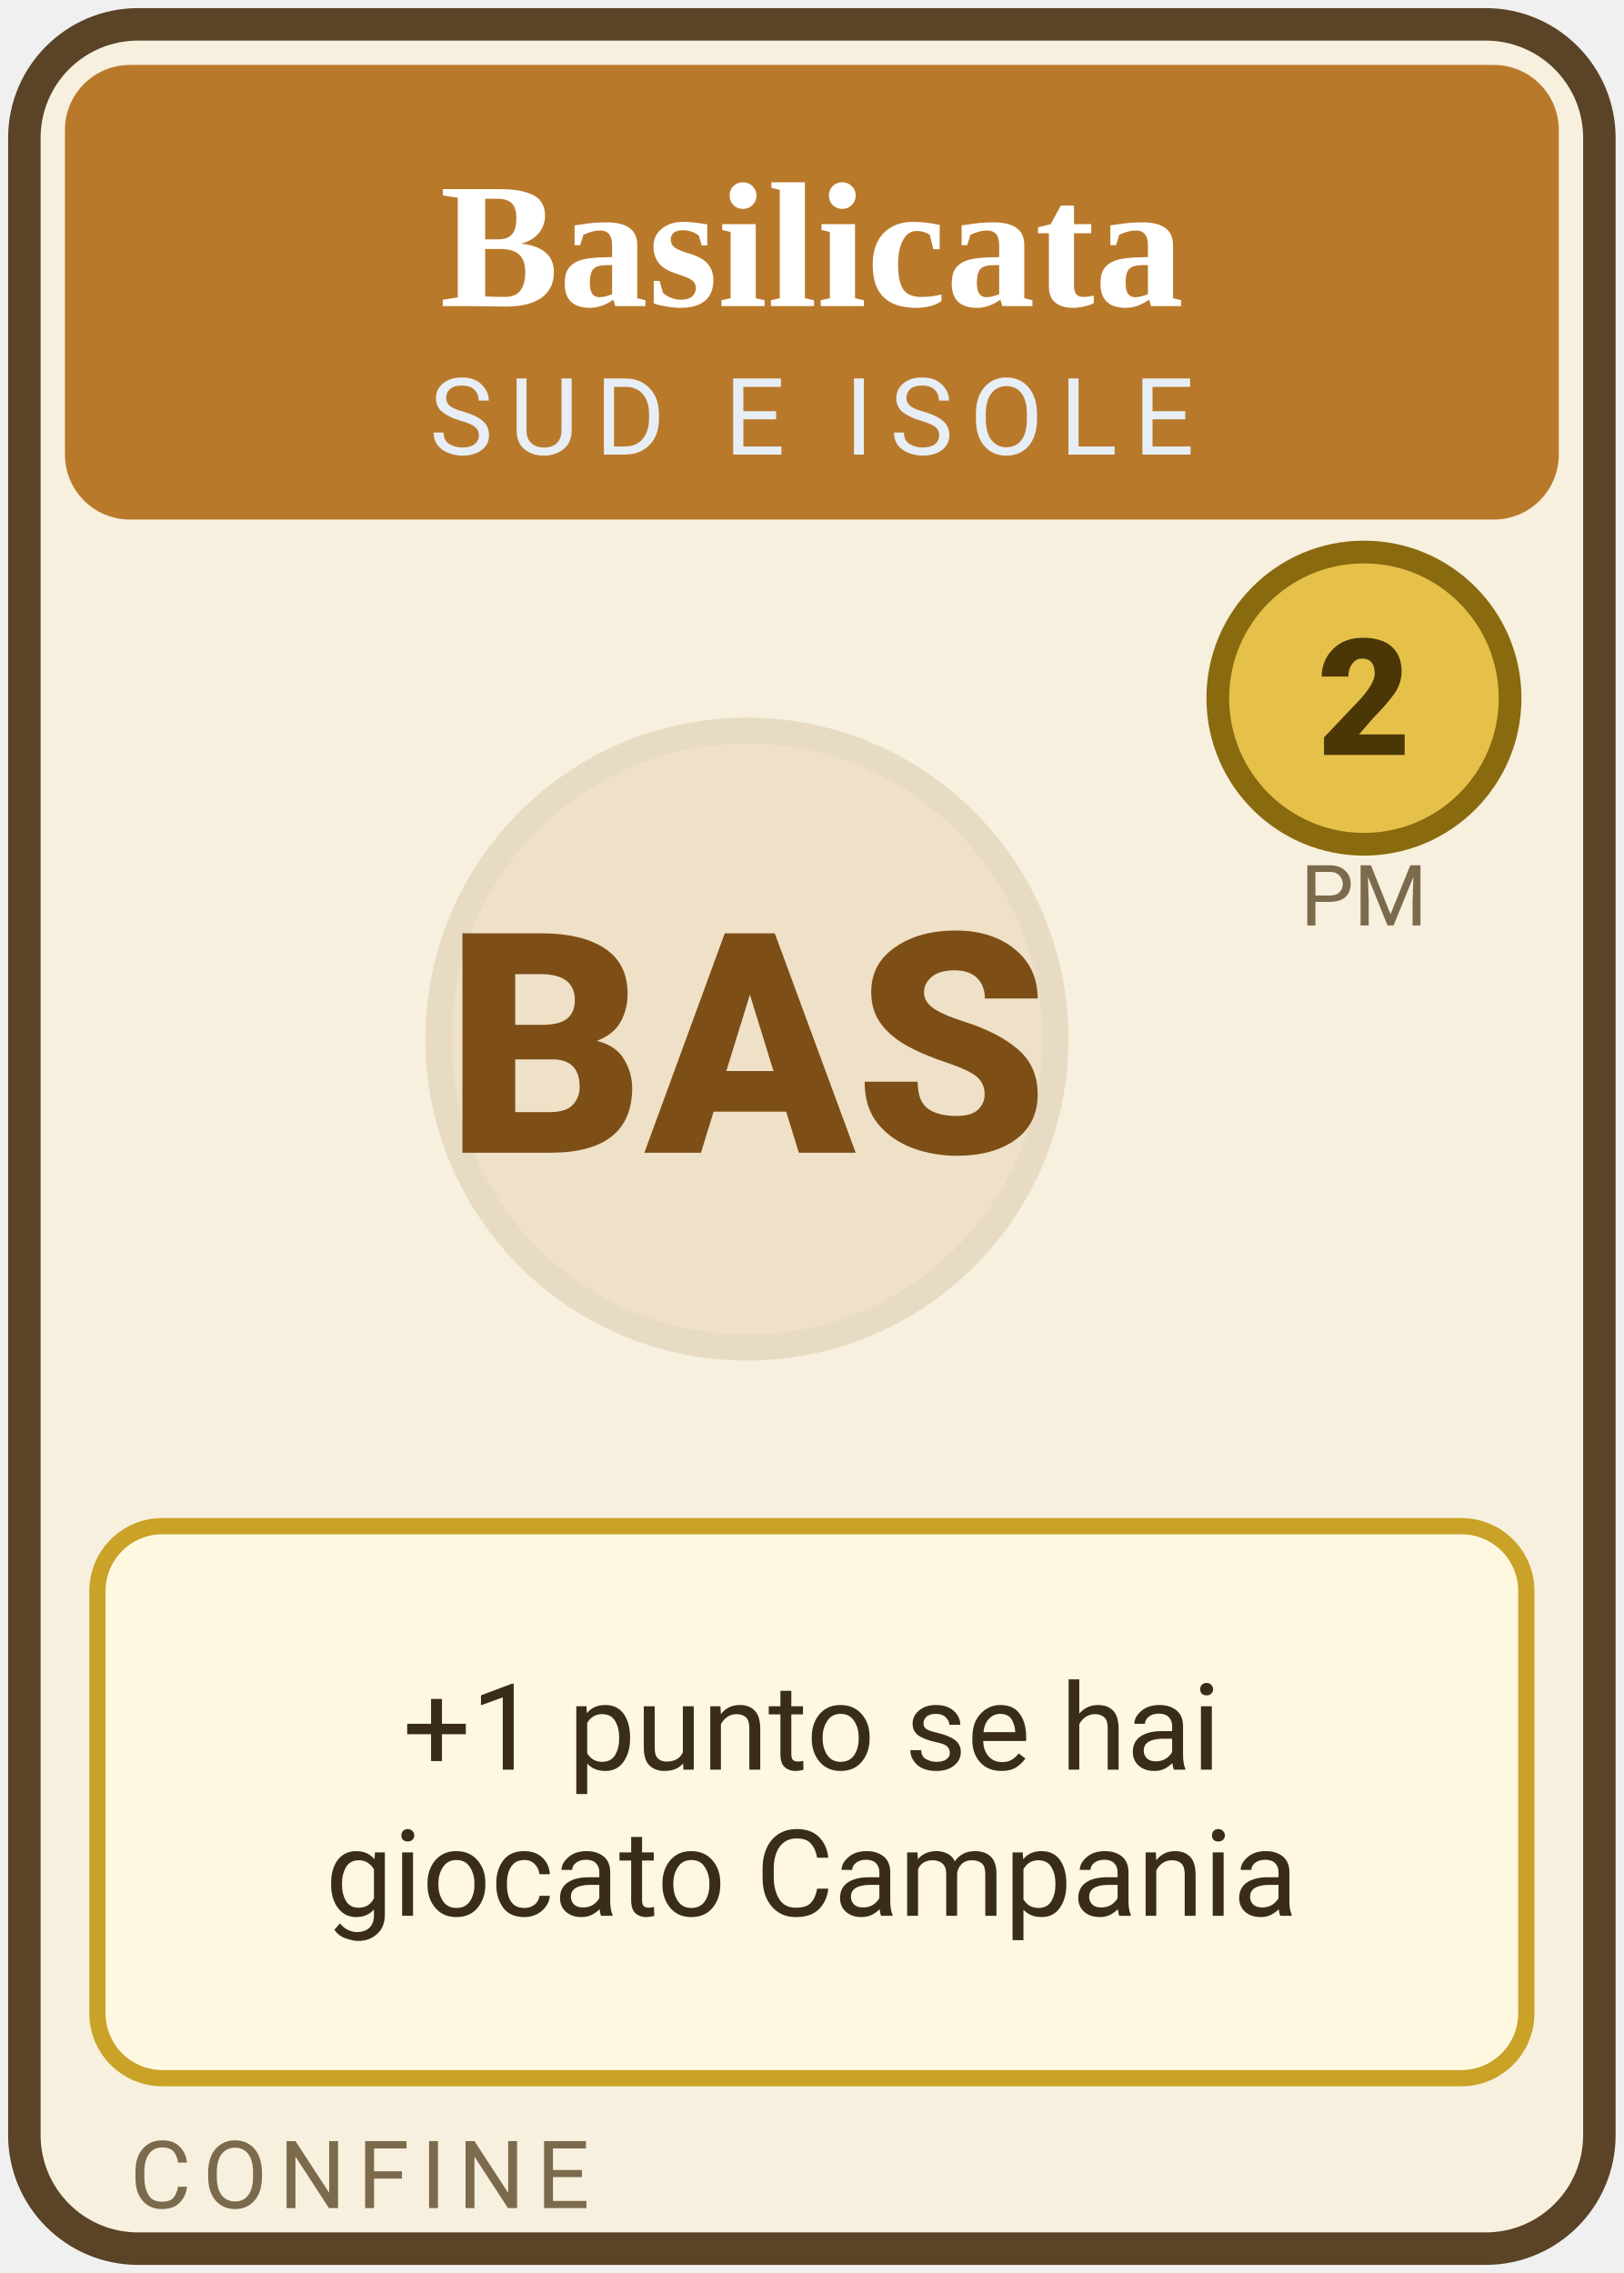
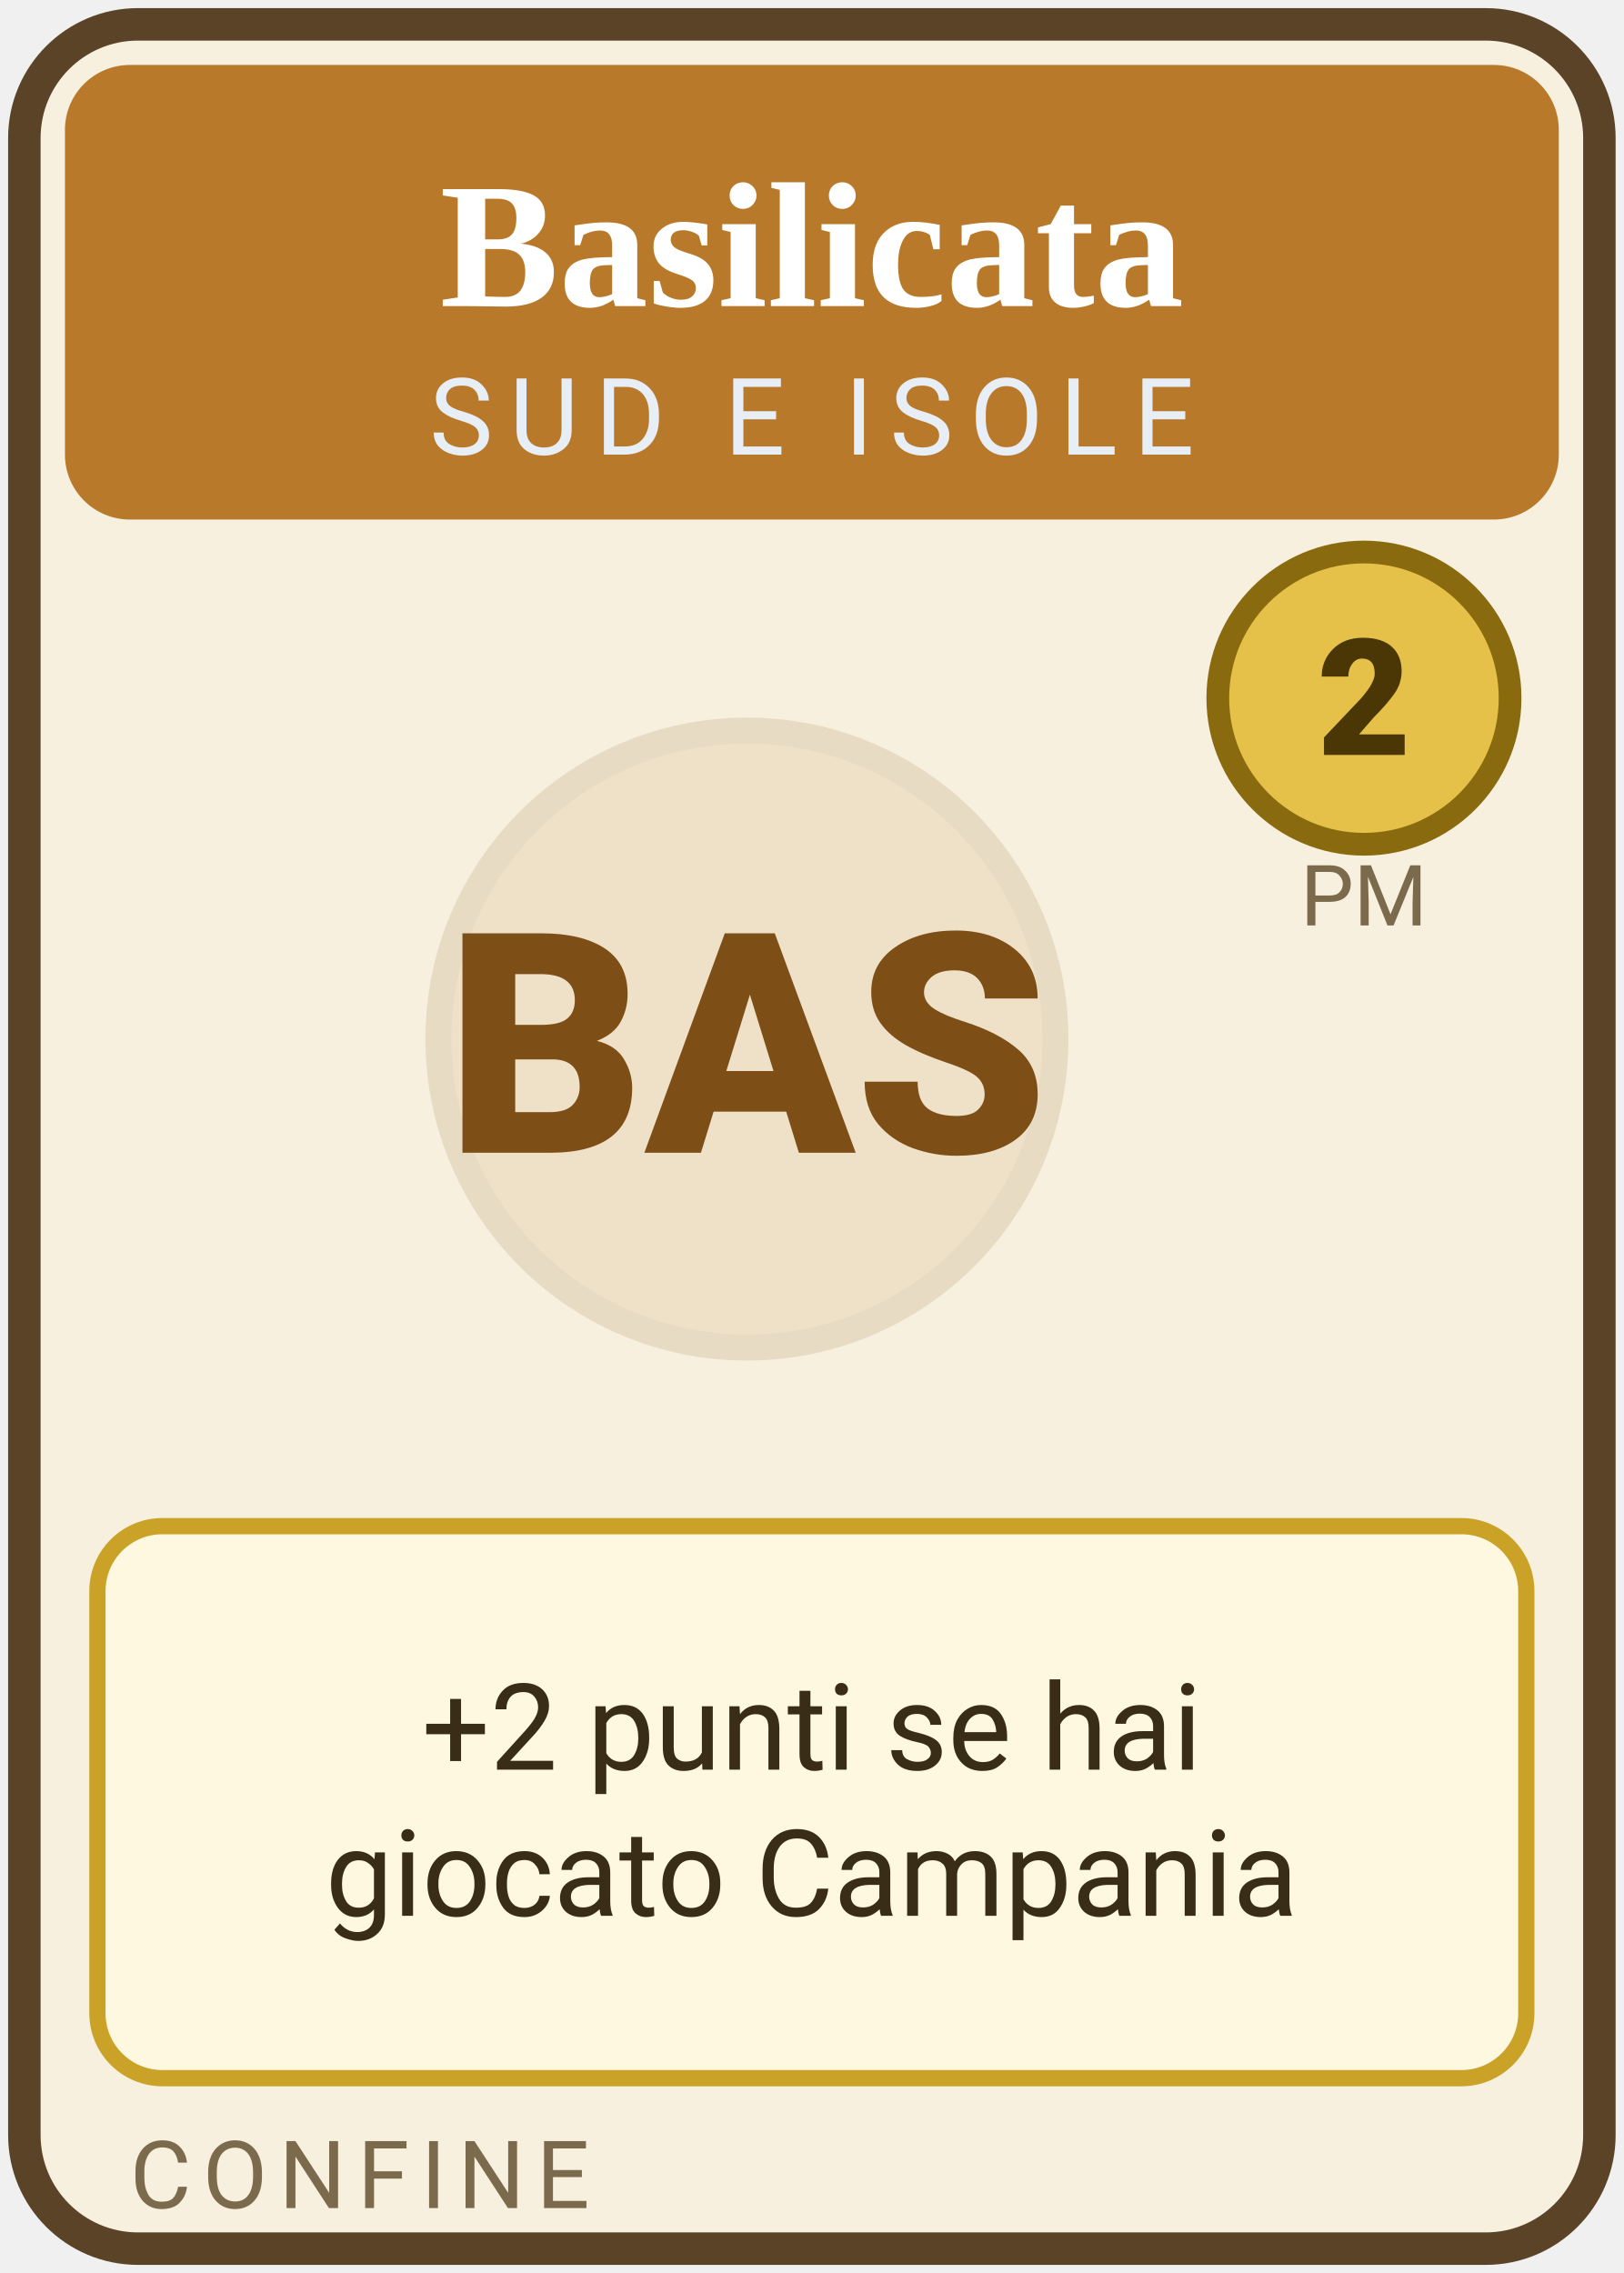
<svg xmlns="http://www.w3.org/2000/svg" width="100" height="140" class="spr card region " viewBox="0 0 100 140" role="img">
  <rect x="1.5" y="1.5" width="97" height="137" rx="7" fill="#f7f0de" stroke="#5a4326" stroke-width="2" />
  <rect x="4" y="4" width="92" height="28" rx="4" fill="#b9792b" />
  <text x="50" y="18.85" text-anchor="middle" font-size="11.0" font-weight="700" fill="#fff" font-family="Georgia, 'Times New Roman', serif">Basilicata</text>
  <text x="50" y="28" text-anchor="middle" font-size="6.6" letter-spacing="1" fill="#e8eef5" font-family="system-ui, -apple-system, 'Segoe UI', Roboto, sans-serif">SUD E ISOLE</text>
  <circle cx="46" cy="64" r="19" fill="#b9792b" opacity=".13" stroke="#7d4e16" stroke-width="1.6" />
  <text x="46" y="71" text-anchor="middle" font-size="19" font-weight="800" fill="#7d4e16" font-family="system-ui, -apple-system, 'Segoe UI', Roboto, sans-serif">BAS</text>
  <circle cx="84" cy="43" r="9" fill="#e6c14a" stroke="#8a6a0e" stroke-width="1.4" />
  <text x="84" y="46.5" text-anchor="middle" font-size="10" font-weight="800" fill="#4b3606" font-family="system-ui, -apple-system, 'Segoe UI', Roboto, sans-serif">2</text>
  <text x="84" y="57" text-anchor="middle" font-size="5.2" fill="#7b6a4b" font-family="system-ui, -apple-system, 'Segoe UI', Roboto, sans-serif">PM</text>
  <rect x="6" y="94" width="88" height="34" rx="4" fill="#fff8e1" stroke="#c9a227" stroke-width="1" />
-   <text x="50" y="109" text-anchor="middle" font-size="7.4" fill="#3a2d17" font-family="system-ui, -apple-system, 'Segoe UI', Roboto, sans-serif">+1 punto se hai</text>
+   <text x="50" y="109" text-anchor="middle" font-size="7.4" fill="#3a2d17" font-family="system-ui, -apple-system, 'Segoe UI', Roboto, sans-serif">+2 punti se hai</text>
  <text x="50" y="118" text-anchor="middle" font-size="7.4" fill="#3a2d17" font-family="system-ui, -apple-system, 'Segoe UI', Roboto, sans-serif">giocato Campania</text>
  <text x="8" y="136" font-size="5.8" letter-spacing=".7" fill="#7b6a4b" font-family="system-ui, -apple-system, 'Segoe UI', Roboto, sans-serif">CONFINE</text>
</svg>
